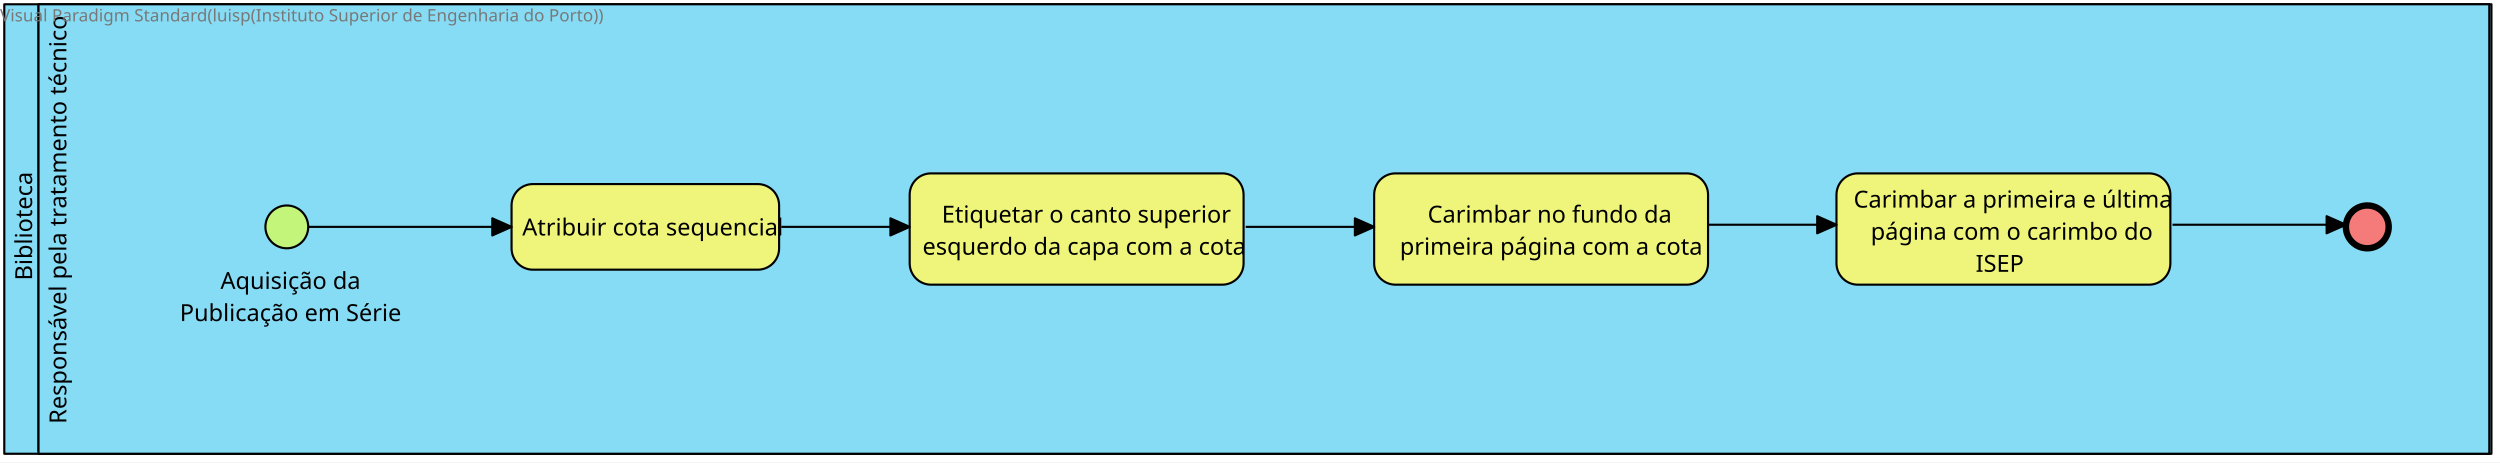
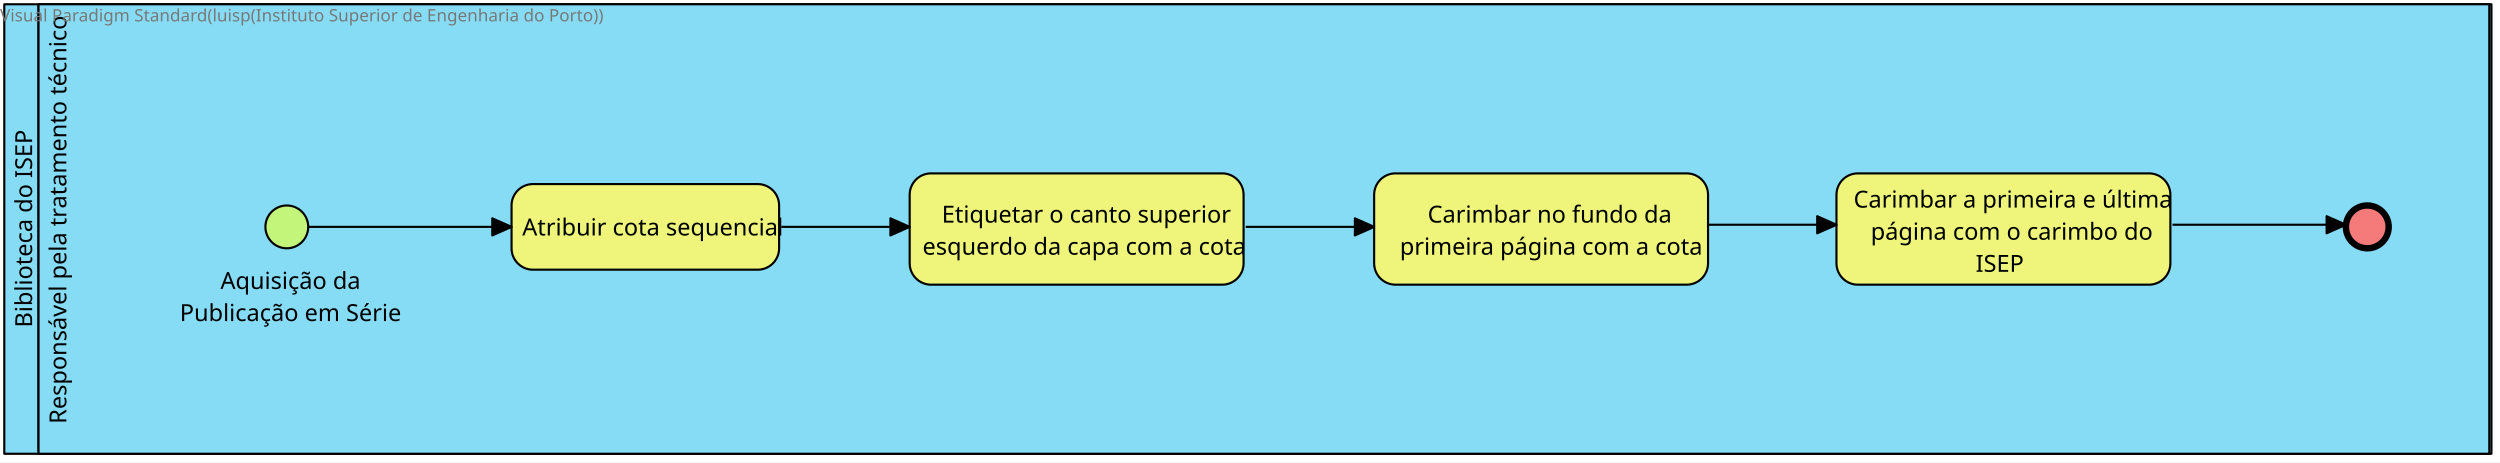
<svg xmlns="http://www.w3.org/2000/svg" fill-opacity="0" color-rendering="auto" color-interpolation="auto" text-rendering="auto" stroke="rgb(0,0,0)" stroke-linecap="square" width="1168" stroke-miterlimit="10" shape-rendering="auto" stroke-opacity="0" fill="rgb(0,0,0)" stroke-dasharray="none" font-weight="normal" stroke-width="1" height="216" font-family="'Dialog'" font-style="normal" stroke-linejoin="miter" font-size="12px" stroke-dashoffset="0" image-rendering="auto">
  <defs id="genericDefs" />
  <g>
    <defs id="defs1">
      <clipPath clipPathUnits="userSpaceOnUse" id="clipPath1">
        <path d="M-7 -7 L1173 -7 L1173 221 L-7 221 L-7 -7 Z" />
      </clipPath>
      <clipPath clipPathUnits="userSpaceOnUse" id="clipPath2">
        <path d="M0 0 L0 210 L7 210 L7 0 Z" />
      </clipPath>
      <clipPath clipPathUnits="userSpaceOnUse" id="clipPath3">
        <path d="M0 0 L0 7 L1162 7 L1162 0 Z" />
      </clipPath>
      <clipPath clipPathUnits="userSpaceOnUse" id="clipPath4">
        <path d="M0 0 L0 210 L17 210 L17 0 Z" />
      </clipPath>
      <clipPath clipPathUnits="userSpaceOnUse" id="clipPath5">
        <path d="M210 0 L0 0 L0 17 L210 17 Z" />
      </clipPath>
      <clipPath clipPathUnits="userSpaceOnUse" id="clipPath6">
        <path d="M-7 -7 L1156 -7 L1156 221 L-7 221 L-7 -7 Z" />
      </clipPath>
      <clipPath clipPathUnits="userSpaceOnUse" id="clipPath7">
        <path d="M-7 -7 L31 -7 L31 31 L-7 31 L-7 -7 Z" />
      </clipPath>
      <clipPath clipPathUnits="userSpaceOnUse" id="clipPath8">
        <path d="M-7 -27 L136 -27 L136 51 L-7 51 L-7 -27 Z" />
      </clipPath>
      <clipPath clipPathUnits="userSpaceOnUse" id="clipPath9">
        <path d="M0 0 L0 40 L126 40 L126 0 Z" />
      </clipPath>
      <clipPath clipPathUnits="userSpaceOnUse" id="clipPath10">
        <path d="M-7 -27 L167 -27 L167 63 L-7 63 L-7 -27 Z" />
      </clipPath>
      <clipPath clipPathUnits="userSpaceOnUse" id="clipPath11">
        <path d="M0 0 L0 53 L157 53 L157 0 Z" />
      </clipPath>
      <clipPath clipPathUnits="userSpaceOnUse" id="clipPath12">
        <path d="M-9 -9 L33 -9 L33 33 L-9 33 L-9 -9 Z" />
      </clipPath>
      <clipPath clipPathUnits="userSpaceOnUse" id="clipPath13">
        <path d="M-113 -44 L226 -44 L226 88 L-113 88 L-113 -44 Z" />
      </clipPath>
      <clipPath clipPathUnits="userSpaceOnUse" id="clipPath14">
        <path d="M0 0 L210 0 L210 115 L0 115 L0 0 Z" />
      </clipPath>
      <clipPath clipPathUnits="userSpaceOnUse" id="clipPath15">
        <path d="M0 0 L0 65 L103 65 L103 109 L0 109 L0 115 L210 115 L210 0 Z" />
      </clipPath>
      <clipPath clipPathUnits="userSpaceOnUse" id="clipPath16">
        <path d="M0 0 L175 0 L175 115 L0 115 L0 0 Z" />
      </clipPath>
      <clipPath clipPathUnits="userSpaceOnUse" id="clipPath17">
        <path d="M0 0 L0 115 L175 115 L175 0 Z" />
      </clipPath>
      <clipPath clipPathUnits="userSpaceOnUse" id="clipPath18">
        <path d="M0 0 L196 0 L196 115 L0 115 L0 0 Z" />
      </clipPath>
      <clipPath clipPathUnits="userSpaceOnUse" id="clipPath19">
        <path d="M0 0 L0 115 L196 115 L196 0 Z" />
      </clipPath>
    </defs>
    <g fill="white" text-rendering="geometricPrecision" fill-opacity="1" stroke-opacity="1" stroke="white">
      <rect x="0" width="1168" height="216" y="0" stroke="none" />
    </g>
    <g font-size="11px" transform="translate(2,2)" fill-opacity="1" fill="rgb(135,220,245)" text-rendering="geometricPrecision" image-rendering="optimizeQuality" font-family="sans-serif" stroke="rgb(135,220,245)" stroke-opacity="1">
      <rect x="0" width="1162" height="210" y="0" clip-path="url(#clipPath1)" stroke="none" />
    </g>
    <g stroke-linecap="butt" font-size="11px" transform="translate(2,2)" fill-opacity="1" fill="black" text-rendering="geometricPrecision" image-rendering="optimizeQuality" font-family="sans-serif" stroke-linejoin="round" stroke="black" stroke-opacity="1" stroke-miterlimit="0">
      <rect fill="none" x="0" width="1162" height="210" y="0" clip-path="url(#clipPath1)" />
      <line y2="209" fill="none" x1="16" clip-path="url(#clipPath1)" x2="16" y1="0" />
    </g>
    <g font-size="11px" transform="translate(107,107) rotate(-90) translate(-105,-105)" fill-opacity="1" fill="black" text-rendering="geometricPrecision" image-rendering="optimizeQuality" font-family="sans-serif" stroke="black" stroke-opacity="1">
-       <text x="81" xml:space="preserve" y="13" clip-path="url(#clipPath5)" stroke="none">Biblioteca</text>
+       <text x="59" xml:space="preserve" y="13" clip-path="url(#clipPath5)" stroke="none">Biblioteca do ISEP</text>
    </g>
    <g font-size="11px" transform="translate(18,2)" fill-opacity="1" fill="rgb(135,220,245)" text-rendering="geometricPrecision" image-rendering="optimizeQuality" font-family="sans-serif" stroke="rgb(135,220,245)" stroke-opacity="1">
      <rect x="0" width="1145" height="210" y="0" clip-path="url(#clipPath6)" stroke="none" />
    </g>
    <g stroke-linecap="butt" font-size="11px" transform="translate(18,2)" fill-opacity="1" fill="black" text-rendering="geometricPrecision" image-rendering="optimizeQuality" font-family="sans-serif" stroke-linejoin="round" stroke="black" stroke-opacity="1" stroke-miterlimit="0">
      <rect fill="none" x="0" width="1145" height="210" y="0" clip-path="url(#clipPath6)" />
    </g>
    <g font-size="11px" transform="translate(123,107) rotate(-90) translate(-105,-105)" fill-opacity="1" fill="black" text-rendering="geometricPrecision" image-rendering="optimizeQuality" font-family="sans-serif" stroke="black" stroke-opacity="1">
      <text x="14" xml:space="preserve" y="13" clip-path="url(#clipPath5)" stroke="none">Responsável pela tratamento técnico</text>
    </g>
    <g font-size="11px" transform="translate(124,96)" fill-opacity="1" fill="rgb(195,245,122)" text-rendering="geometricPrecision" image-rendering="optimizeQuality" font-family="sans-serif" stroke="rgb(195,245,122)" stroke-opacity="1">
      <circle r="10" clip-path="url(#clipPath7)" cx="10" cy="10" stroke="none" />
    </g>
    <g stroke-linecap="butt" font-size="11px" transform="translate(124,96)" fill-opacity="1" fill="black" text-rendering="geometricPrecision" image-rendering="optimizeQuality" font-family="sans-serif" stroke-linejoin="round" stroke="black" stroke-opacity="1" stroke-miterlimit="0">
      <circle fill="none" r="10" clip-path="url(#clipPath7)" cx="10" cy="10" />
    </g>
    <g font-size="11px" transform="translate(239,86)" fill-opacity="1" fill="rgb(238,245,122)" text-rendering="geometricPrecision" image-rendering="optimizeQuality" font-family="sans-serif" stroke="rgb(238,245,122)" stroke-opacity="1">
      <rect x="0" y="0" clip-path="url(#clipPath8)" width="125" rx="10" ry="10" height="40" stroke="none" />
    </g>
    <g stroke-linecap="butt" font-size="11px" transform="translate(239,86)" fill-opacity="1" fill="black" text-rendering="geometricPrecision" image-rendering="optimizeQuality" font-family="sans-serif" stroke-linejoin="round" stroke="black" stroke-opacity="1" stroke-miterlimit="0">
      <rect x="0" y="0" clip-path="url(#clipPath8)" fill="none" width="125" rx="10" ry="10" height="40" />
    </g>
    <g font-size="11px" transform="translate(239,86)" fill-opacity="1" fill="black" text-rendering="geometricPrecision" image-rendering="optimizeQuality" font-family="sans-serif" stroke="black" stroke-opacity="1">
      <text x="5" xml:space="preserve" y="24" clip-path="url(#clipPath9)" stroke="none">Atribuir cota sequencial</text>
    </g>
    <g font-size="11px" transform="translate(425,81)" fill-opacity="1" fill="rgb(238,245,122)" text-rendering="geometricPrecision" image-rendering="optimizeQuality" font-family="sans-serif" stroke="rgb(238,245,122)" stroke-opacity="1">
      <rect x="0" y="0" clip-path="url(#clipPath10)" width="156" rx="10" ry="10" height="52" stroke="none" />
    </g>
    <g stroke-linecap="butt" font-size="11px" transform="translate(425,81)" fill-opacity="1" fill="black" text-rendering="geometricPrecision" image-rendering="optimizeQuality" font-family="sans-serif" stroke-linejoin="round" stroke="black" stroke-opacity="1" stroke-miterlimit="0">
      <rect x="0" y="0" clip-path="url(#clipPath10)" fill="none" width="156" rx="10" ry="10" height="52" />
    </g>
    <g font-size="11px" transform="translate(425,81)" fill-opacity="1" fill="black" text-rendering="geometricPrecision" image-rendering="optimizeQuality" font-family="sans-serif" stroke="black" stroke-opacity="1">
      <text x="15" xml:space="preserve" y="23" clip-path="url(#clipPath11)" stroke="none">Etiquetar o canto superior</text>
      <text x="6" xml:space="preserve" y="38" clip-path="url(#clipPath11)" stroke="none">esquerdo da capa com a cota</text>
    </g>
    <g font-size="11px" transform="translate(642,81)" fill-opacity="1" fill="rgb(238,245,122)" text-rendering="geometricPrecision" image-rendering="optimizeQuality" font-family="sans-serif" stroke="rgb(238,245,122)" stroke-opacity="1">
      <rect x="0" y="0" clip-path="url(#clipPath10)" width="156" rx="10" ry="10" height="52" stroke="none" />
    </g>
    <g stroke-linecap="butt" font-size="11px" transform="translate(642,81)" fill-opacity="1" fill="black" text-rendering="geometricPrecision" image-rendering="optimizeQuality" font-family="sans-serif" stroke-linejoin="round" stroke="black" stroke-opacity="1" stroke-miterlimit="0">
      <rect x="0" y="0" clip-path="url(#clipPath10)" fill="none" width="156" rx="10" ry="10" height="52" />
    </g>
    <g font-size="11px" transform="translate(642,81)" fill-opacity="1" fill="black" text-rendering="geometricPrecision" image-rendering="optimizeQuality" font-family="sans-serif" stroke="black" stroke-opacity="1">
      <text x="25" xml:space="preserve" y="23" clip-path="url(#clipPath11)" stroke="none">Carimbar no fundo da</text>
      <text x="12" xml:space="preserve" y="38" clip-path="url(#clipPath11)" stroke="none">primeira página com a cota</text>
    </g>
    <g font-size="11px" transform="translate(858,81)" fill-opacity="1" fill="rgb(238,245,122)" text-rendering="geometricPrecision" image-rendering="optimizeQuality" font-family="sans-serif" stroke="rgb(238,245,122)" stroke-opacity="1">
      <rect x="0" y="0" clip-path="url(#clipPath10)" width="156" rx="10" ry="10" height="52" stroke="none" />
    </g>
    <g stroke-linecap="butt" font-size="11px" transform="translate(858,81)" fill-opacity="1" fill="black" text-rendering="geometricPrecision" image-rendering="optimizeQuality" font-family="sans-serif" stroke-linejoin="round" stroke="black" stroke-opacity="1" stroke-miterlimit="0">
      <rect x="0" y="0" clip-path="url(#clipPath10)" fill="none" width="156" rx="10" ry="10" height="52" />
    </g>
    <g font-size="11px" transform="translate(858,81)" fill-opacity="1" fill="black" text-rendering="geometricPrecision" image-rendering="optimizeQuality" font-family="sans-serif" stroke="black" stroke-opacity="1">
      <text x="8" xml:space="preserve" y="16" clip-path="url(#clipPath11)" stroke="none">Carimbar a primeira e última</text>
      <text x="16" xml:space="preserve" y="31" clip-path="url(#clipPath11)" stroke="none">página com o carimbo do</text>
      <text x="65" xml:space="preserve" y="46" clip-path="url(#clipPath11)" stroke="none">ISEP</text>
    </g>
    <g font-size="11px" transform="translate(1096,96)" fill-opacity="1" fill="rgb(245,122,122)" text-rendering="geometricPrecision" image-rendering="optimizeQuality" font-family="sans-serif" stroke="rgb(245,122,122)" stroke-opacity="1">
      <circle r="10" clip-path="url(#clipPath12)" cx="10" cy="10" stroke="none" />
    </g>
    <g fill-opacity="1" text-rendering="geometricPrecision" stroke="black" stroke-linecap="butt" transform="translate(1096,96)" stroke-miterlimit="0" stroke-opacity="1" fill="black" stroke-width="3" font-family="sans-serif" stroke-linejoin="round" font-size="11px" image-rendering="optimizeQuality">
      <circle fill="none" r="10" clip-path="url(#clipPath12)" cx="10" cy="10" />
    </g>
    <g font-size="11px" transform="translate(78,116)" fill-opacity="1" fill="black" text-rendering="geometricPrecision" image-rendering="optimizeQuality" font-family="sans-serif" stroke="black" stroke-opacity="1">
      <text x="25" xml:space="preserve" y="19" clip-path="url(#clipPath13)" stroke="none">Aquisição da</text>
      <text x="6" xml:space="preserve" y="34" clip-path="url(#clipPath13)" stroke="none">Publicação em Série</text>
    </g>
    <g stroke-linecap="butt" font-size="11px" transform="translate(88,51)" fill-opacity="1" fill="black" text-rendering="geometricPrecision" image-rendering="optimizeQuality" font-family="sans-serif" stroke-linejoin="round" stroke="black" stroke-opacity="1">
      <line y2="55" fill="none" x1="56" clip-path="url(#clipPath15)" x2="151" y1="55" />
      <polygon points=" 151 55 142 51 142 59" clip-path="url(#clipPath15)" stroke="none" />
      <polygon fill="none" points=" 151 55 142 51 142 59" clip-path="url(#clipPath15)" />
    </g>
    <g stroke-linecap="butt" font-size="11px" transform="translate(309,51)" fill-opacity="1" fill="black" text-rendering="geometricPrecision" image-rendering="optimizeQuality" font-family="sans-serif" stroke-linejoin="round" stroke="black" stroke-opacity="1">
      <line y2="55" fill="none" x1="56" clip-path="url(#clipPath17)" x2="116" y1="55" />
      <polygon points=" 116 55 107 51 107 59" clip-path="url(#clipPath17)" stroke="none" />
      <polygon fill="none" points=" 116 55 107 51 107 59" clip-path="url(#clipPath17)" />
    </g>
    <g stroke-linecap="butt" font-size="11px" transform="translate(526,51)" fill-opacity="1" fill="black" text-rendering="geometricPrecision" image-rendering="optimizeQuality" font-family="sans-serif" stroke-linejoin="round" stroke="black" stroke-opacity="1">
      <line y2="55" fill="none" x1="56" clip-path="url(#clipPath17)" x2="116" y1="55" />
      <polygon points=" 116 55 107 51 107 59" clip-path="url(#clipPath17)" stroke="none" />
      <polygon fill="none" points=" 116 55 107 51 107 59" clip-path="url(#clipPath17)" />
    </g>
    <g stroke-linecap="butt" font-size="11px" transform="translate(743,49)" fill-opacity="1" fill="black" text-rendering="geometricPrecision" image-rendering="optimizeQuality" font-family="sans-serif" stroke-linejoin="round" stroke="black" stroke-opacity="1">
      <line y2="56" fill="none" x1="55" clip-path="url(#clipPath17)" x2="115" y1="56" />
      <polygon points=" 115 56 106 52 106 60" clip-path="url(#clipPath17)" stroke="none" />
      <polygon fill="none" points=" 115 56 106 52 106 60" clip-path="url(#clipPath17)" />
    </g>
    <g stroke-linecap="butt" font-size="11px" transform="translate(959,49)" fill-opacity="1" fill="black" text-rendering="geometricPrecision" image-rendering="optimizeQuality" font-family="sans-serif" stroke-linejoin="round" stroke="black" stroke-opacity="1">
      <line y2="56" fill="none" x1="56" clip-path="url(#clipPath19)" x2="137" y1="56" />
      <polygon points=" 137 56 128 52 128 60" clip-path="url(#clipPath19)" stroke="none" />
      <polygon fill="none" points=" 137 56 128 52 128 60" clip-path="url(#clipPath19)" />
    </g>
    <g font-size="8px" fill-opacity="1" fill="rgb(120,120,120)" text-rendering="geometricPrecision" image-rendering="optimizeQuality" stroke="rgb(120,120,120)" stroke-opacity="1">
      <text x="0" xml:space="preserve" y="10" stroke="none">Visual Paradigm Standard(luisp(Instituto Superior de Engenharia do Porto))</text>
    </g>
  </g>
</svg>
